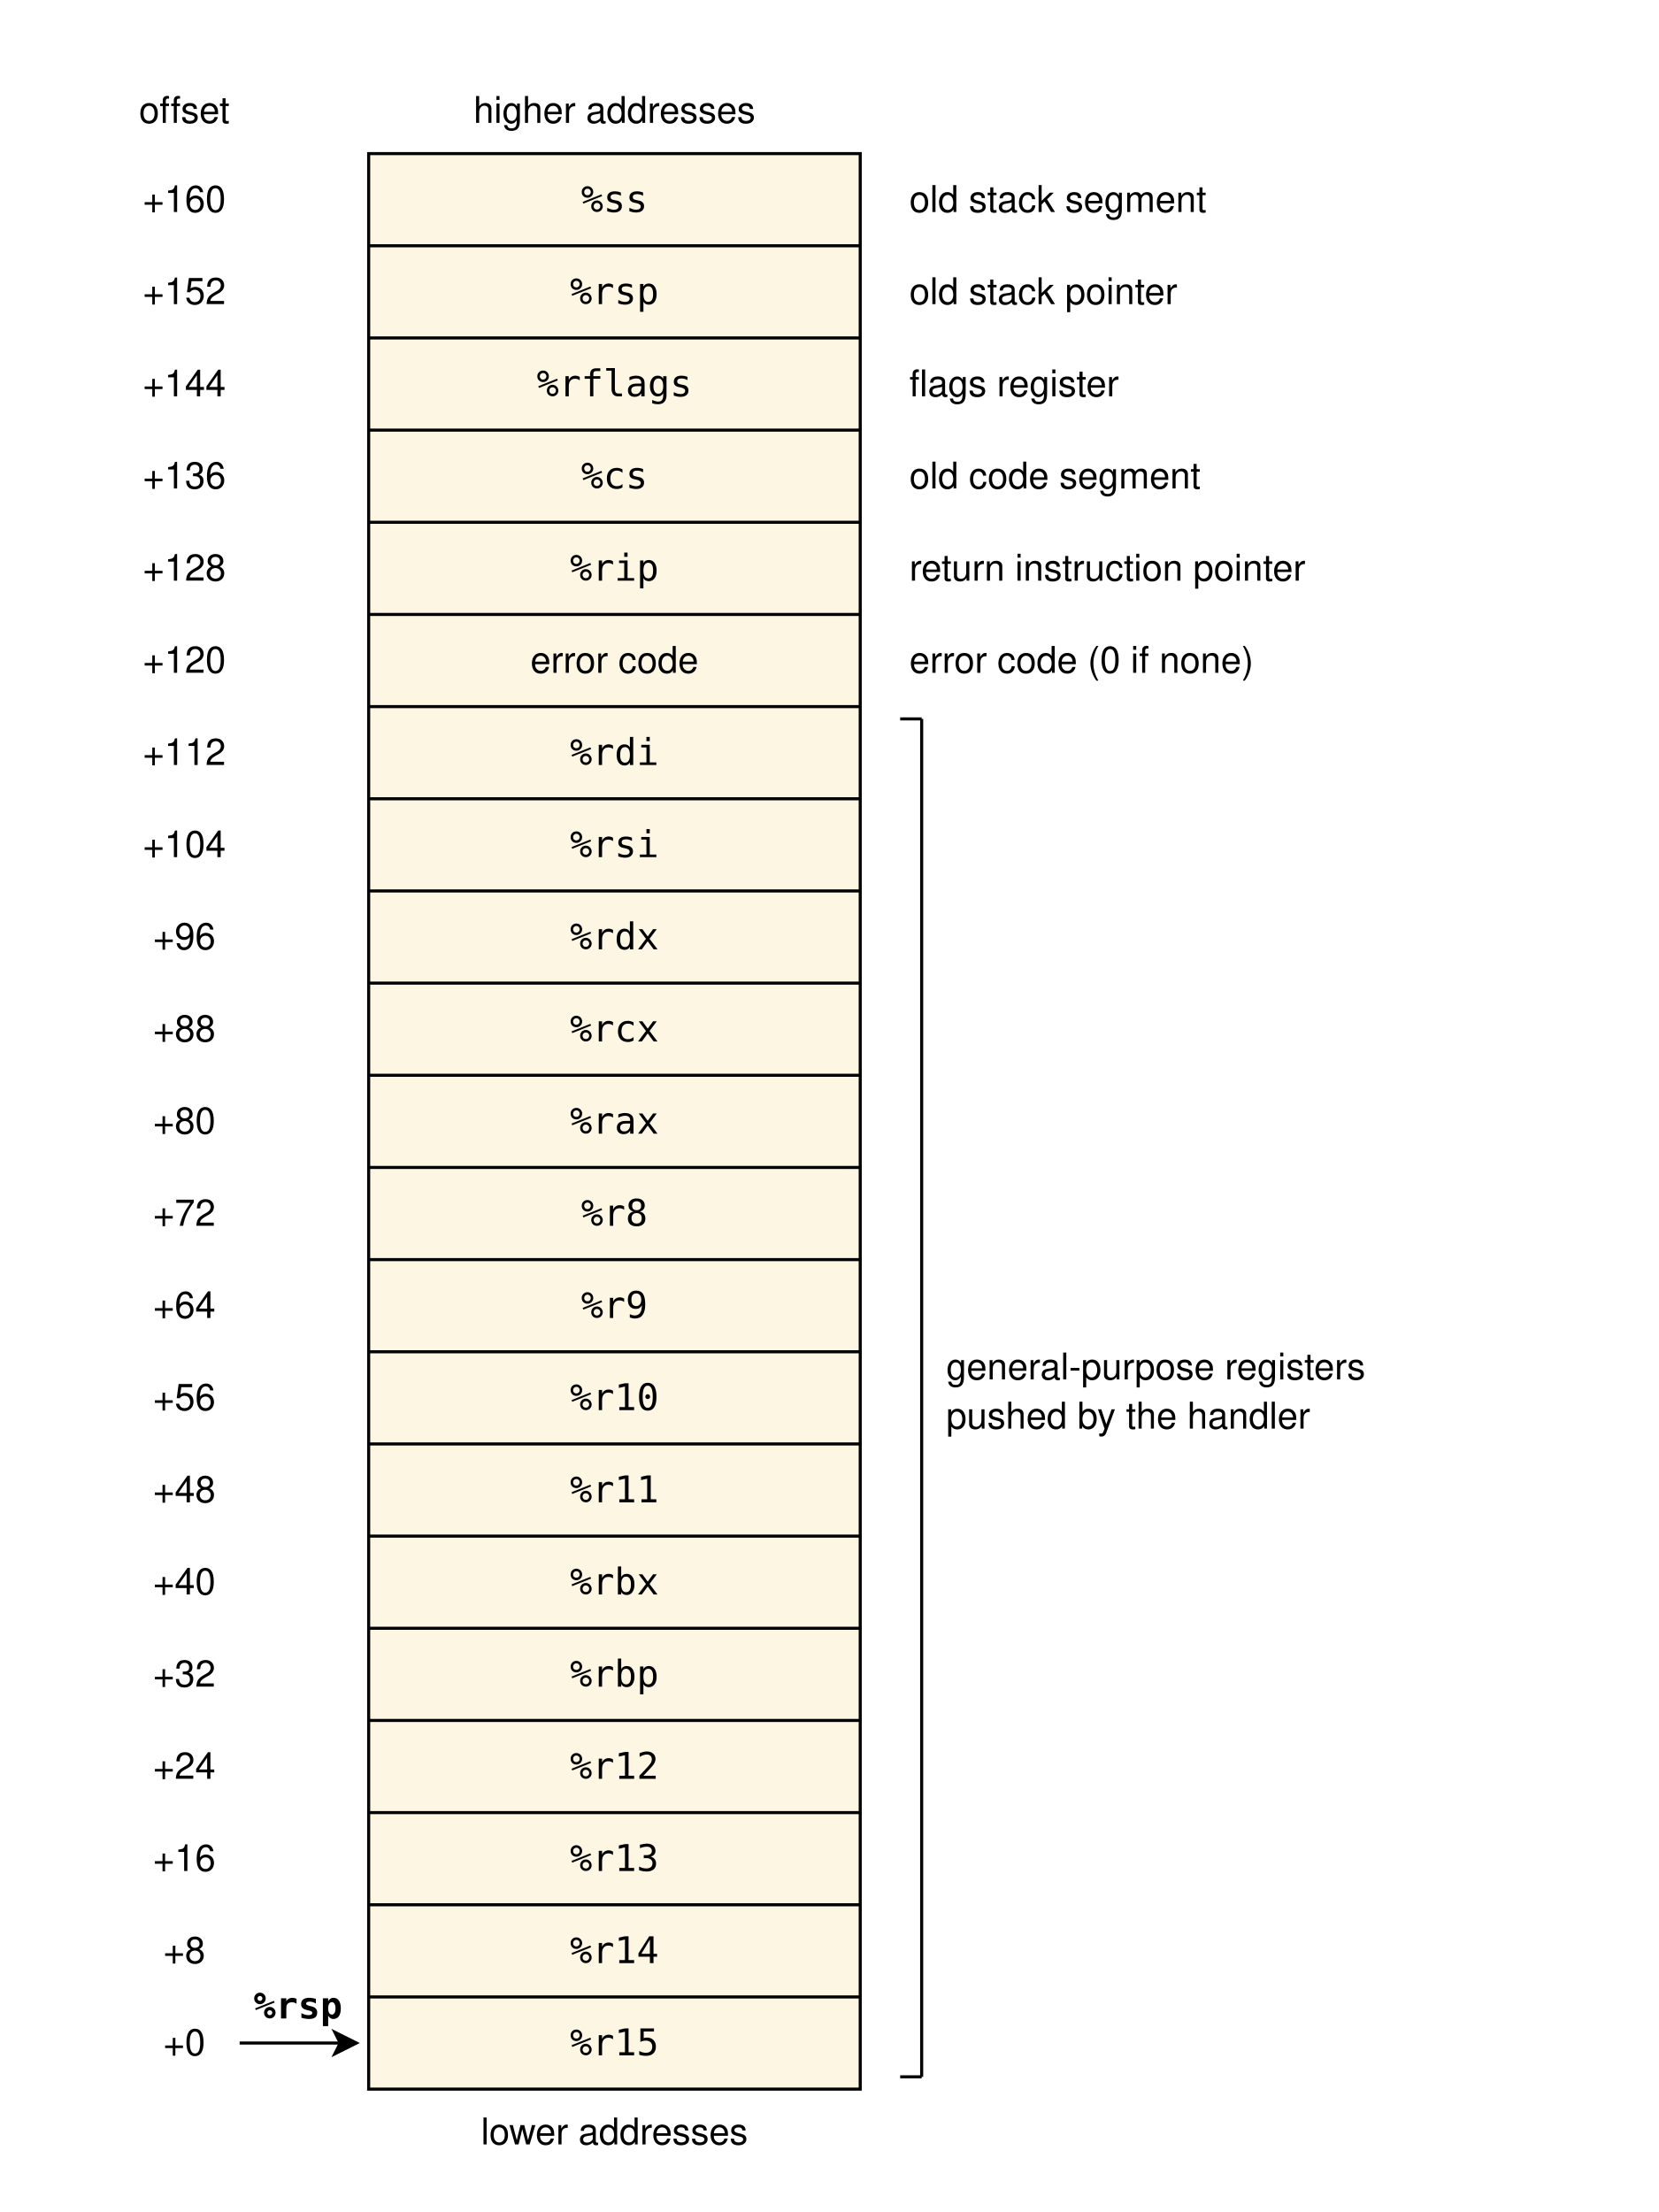
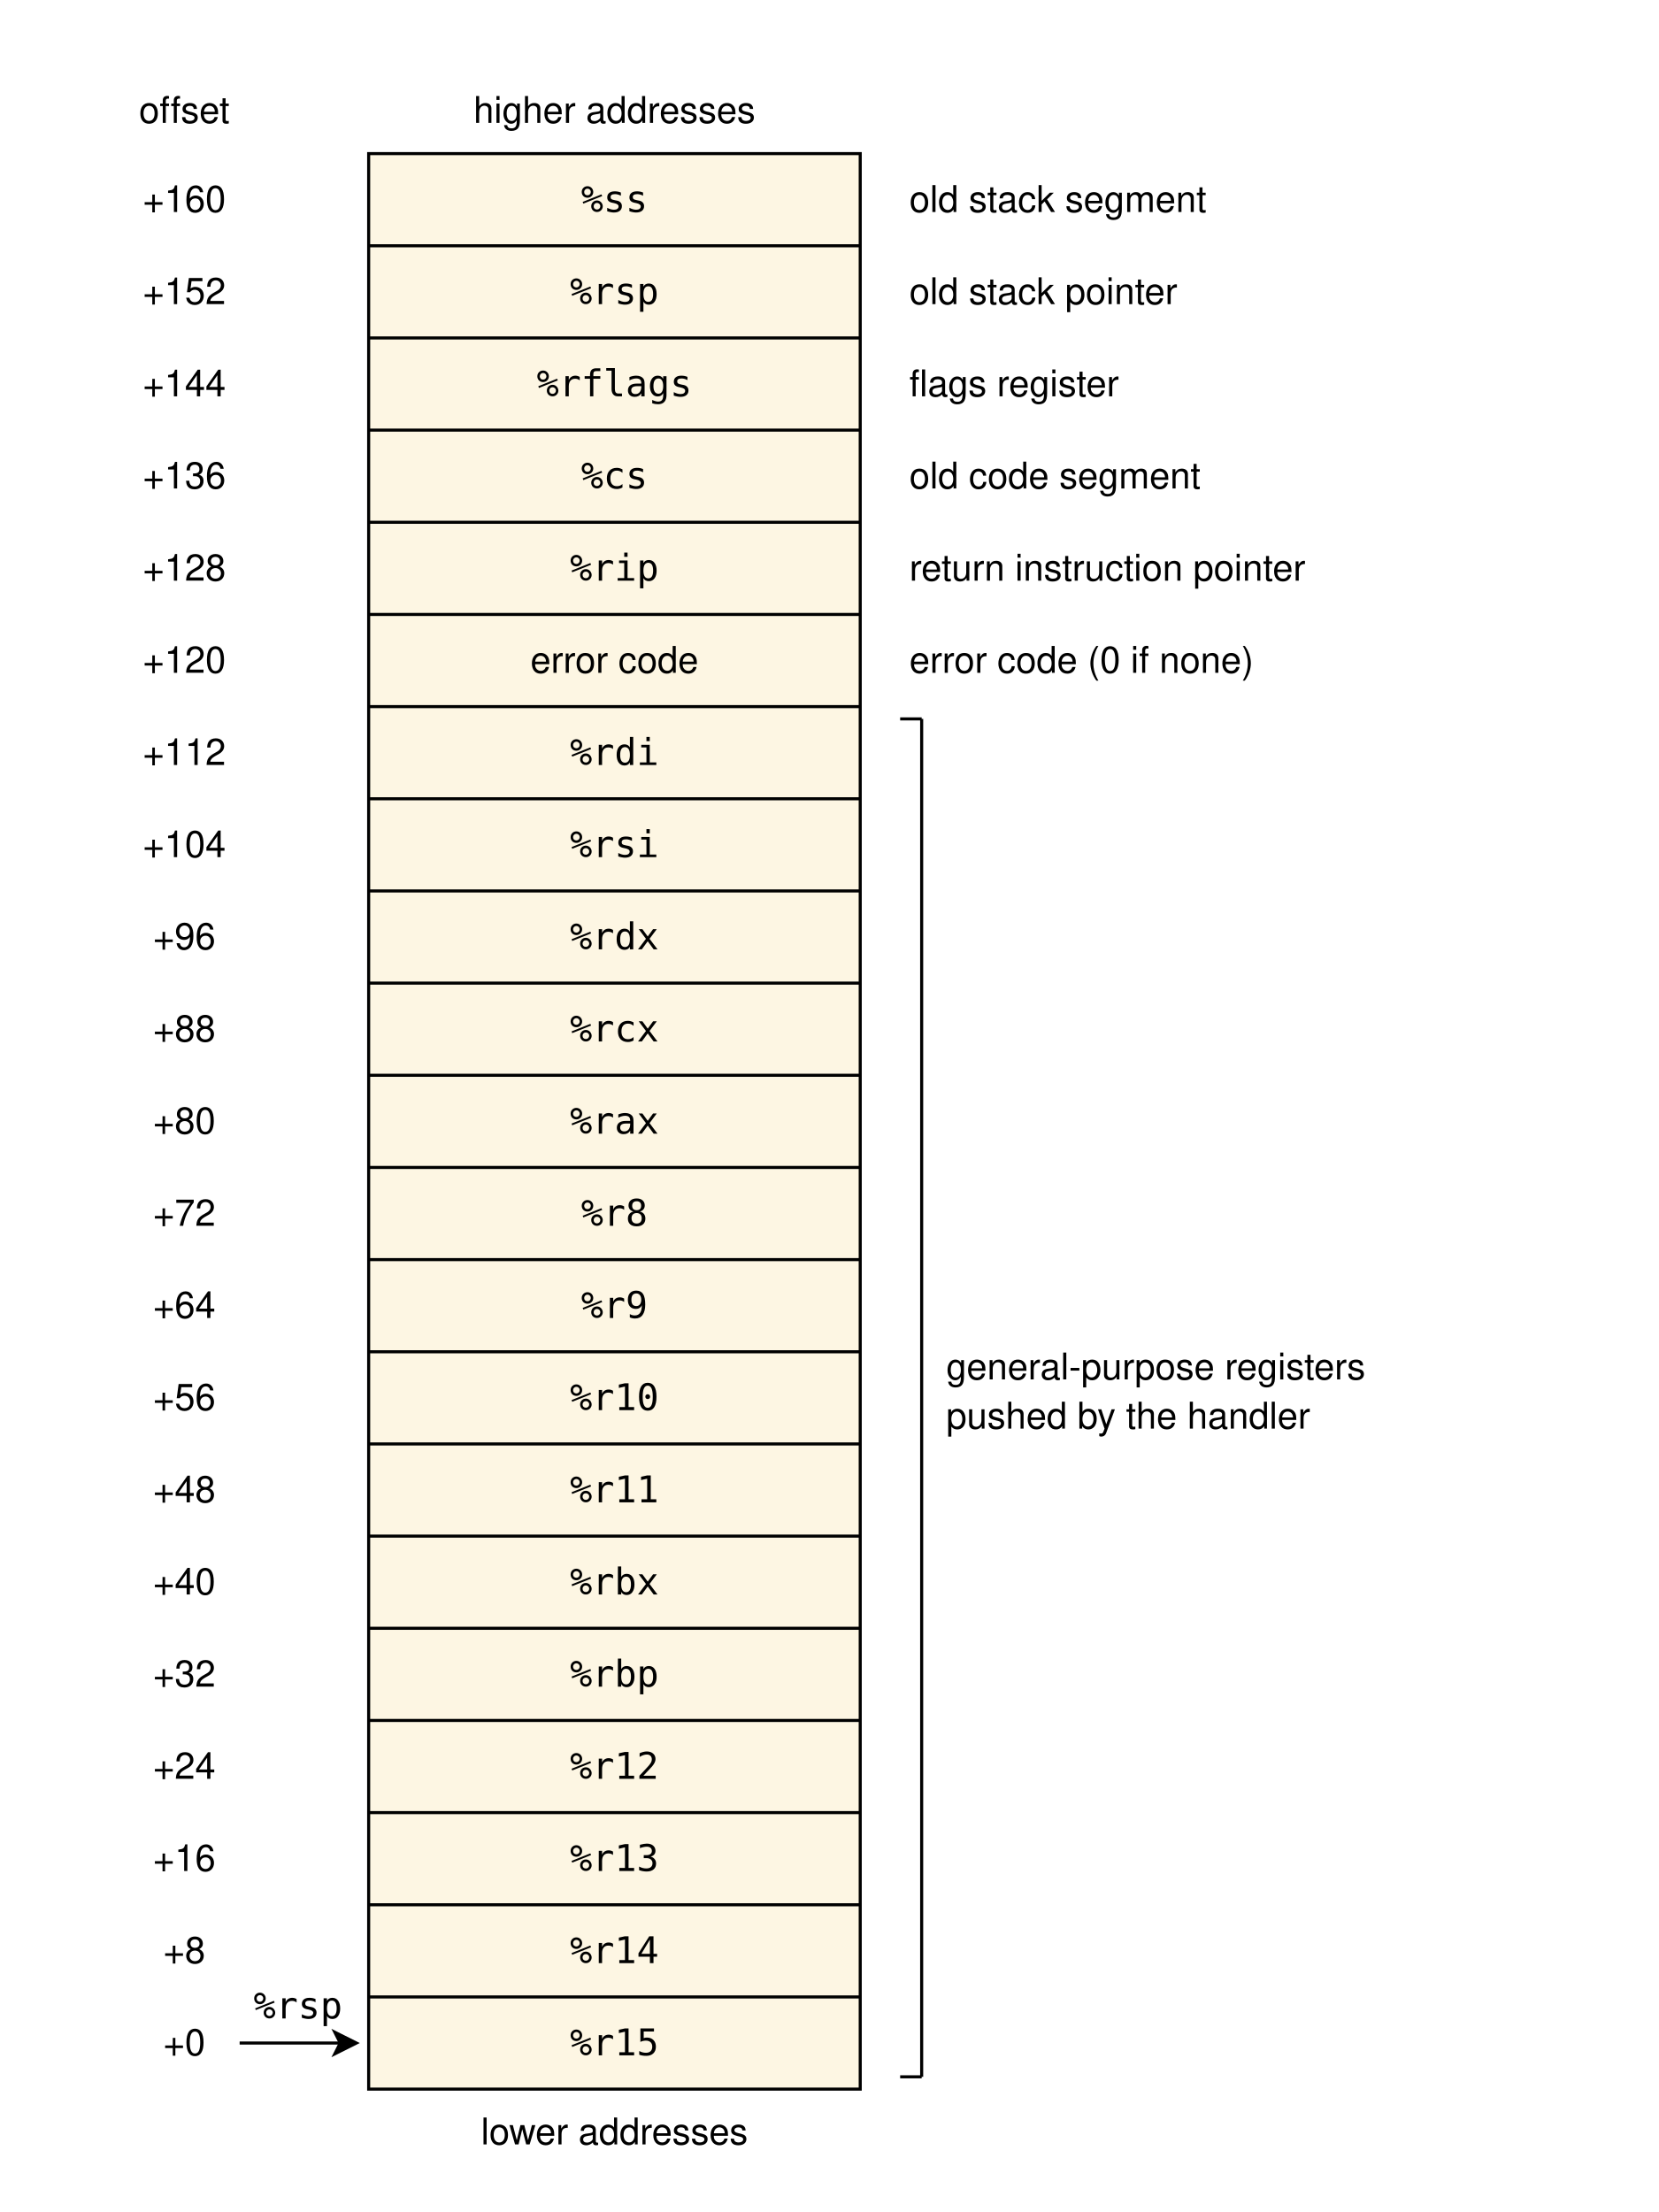
<svg xmlns="http://www.w3.org/2000/svg" version="1.1" width="540px" height="720px" viewBox="0 0 540 720" style="background: transparent; background-color: transparent; color-scheme: light dark;" font-family="Helvetica">
  <style>
    .box     { fill: #fdf6e3; stroke: #000000; stroke-width: 1;
               fill: light-dark(#fdf6e3, #201a0a); stroke: light-dark(#000000, #ffffff); }
    .div     { stroke: #000000; stroke-width: 1;
               stroke: light-dark(#000000, #ffffff); }
    .reg     { fill: #000000; font-size: 12px; text-anchor: middle;
               fill: light-dark(#000000, #ededed); }
    .desc    { fill: #000000; font-size: 12px; text-anchor: start;
               fill: light-dark(#000000, #ededed); }
    .addr    { fill: #000000; font-size: 12px; text-anchor: middle;
               fill: light-dark(#000000, #ededed); }
    .off     { fill: #000000; font-size: 12px; text-anchor: middle;
               fill: light-dark(#000000, #ededed); }
-     .ptr     { fill: #000000; font-size: 12px; text-anchor: middle; font-weight: bold;
+     .ptr     { fill: #000000; font-size: 12px; text-anchor: middle;
               fill: light-dark(#000000, #ededed); }
    .ah   { fill: #000000; stroke: #000000; stroke-width: 1;
            fill: light-dark(#000000, #ffffff); stroke: light-dark(#000000, #ffffff); }
    .mono { font-family: monospace; }
  </style>
  <defs>
    <marker id="arrow" markerWidth="10" markerHeight="10" refX="7" refY="3.5" orient="auto" markerUnits="userSpaceOnUse" overflow="visible">
      <path d="M7,3.5 L0,0 L1.75,3.5 L0,7 z" class="ah" />
    </marker>
  </defs>
  <text class="addr" x="200" y="40">higher addresses</text>
  <text class="addr" x="200" y="698">lower addresses</text>
  <text class="off" x="60" y="40">offset</text>
  <rect class="box" x="120" y="50" width="160" height="630" />
  <line class="div" x1="120" y1="80" x2="280" y2="80" />
  <line class="div" x1="120" y1="110" x2="280" y2="110" />
  <line class="div" x1="120" y1="140" x2="280" y2="140" />
  <line class="div" x1="120" y1="170" x2="280" y2="170" />
  <line class="div" x1="120" y1="200" x2="280" y2="200" />
  <line class="div" x1="120" y1="230" x2="280" y2="230" />
  <line class="div" x1="120" y1="260" x2="280" y2="260" />
  <line class="div" x1="120" y1="290" x2="280" y2="290" />
  <line class="div" x1="120" y1="320" x2="280" y2="320" />
  <line class="div" x1="120" y1="350" x2="280" y2="350" />
  <line class="div" x1="120" y1="380" x2="280" y2="380" />
  <line class="div" x1="120" y1="410" x2="280" y2="410" />
  <line class="div" x1="120" y1="440" x2="280" y2="440" />
  <line class="div" x1="120" y1="470" x2="280" y2="470" />
  <line class="div" x1="120" y1="500" x2="280" y2="500" />
  <line class="div" x1="120" y1="530" x2="280" y2="530" />
  <line class="div" x1="120" y1="560" x2="280" y2="560" />
  <line class="div" x1="120" y1="590" x2="280" y2="590" />
  <line class="div" x1="120" y1="620" x2="280" y2="620" />
  <line class="div" x1="120" y1="650" x2="280" y2="650" />
  <text class="reg mono" x="200" y="69">%ss</text>
  <text class="reg mono" x="200" y="99">%rsp</text>
  <text class="reg mono" x="200" y="129">%rflags</text>
  <text class="reg mono" x="200" y="159">%cs</text>
  <text class="reg mono" x="200" y="189">%rip</text>
  <text class="reg" x="200" y="219">error code</text>
  <text class="reg mono" x="200" y="249">%rdi</text>
  <text class="reg mono" x="200" y="279">%rsi</text>
  <text class="reg mono" x="200" y="309">%rdx</text>
  <text class="reg mono" x="200" y="339">%rcx</text>
  <text class="reg mono" x="200" y="369">%rax</text>
  <text class="reg mono" x="200" y="399">%r8</text>
  <text class="reg mono" x="200" y="429">%r9</text>
  <text class="reg mono" x="200" y="459">%r10</text>
  <text class="reg mono" x="200" y="489">%r11</text>
  <text class="reg mono" x="200" y="519">%rbx</text>
  <text class="reg mono" x="200" y="549">%rbp</text>
  <text class="reg mono" x="200" y="579">%r12</text>
  <text class="reg mono" x="200" y="609">%r13</text>
  <text class="reg mono" x="200" y="639">%r14</text>
  <text class="reg mono" x="200" y="669">%r15</text>
  <text class="off" x="60" y="69">+160</text>
  <text class="off" x="60" y="99">+152</text>
  <text class="off" x="60" y="129">+144</text>
  <text class="off" x="60" y="159">+136</text>
  <text class="off" x="60" y="189">+128</text>
  <text class="off" x="60" y="219">+120</text>
  <text class="off" x="60" y="249">+112</text>
  <text class="off" x="60" y="279">+104</text>
  <text class="off" x="60" y="309">+96</text>
  <text class="off" x="60" y="339">+88</text>
  <text class="off" x="60" y="369">+80</text>
  <text class="off" x="60" y="399">+72</text>
  <text class="off" x="60" y="429">+64</text>
  <text class="off" x="60" y="459">+56</text>
  <text class="off" x="60" y="489">+48</text>
  <text class="off" x="60" y="519">+40</text>
  <text class="off" x="60" y="549">+32</text>
  <text class="off" x="60" y="579">+24</text>
  <text class="off" x="60" y="609">+16</text>
  <text class="off" x="60" y="639">+8</text>
  <text class="off" x="60" y="669">+0</text>
  <text class="desc" x="296" y="69">old stack segment</text>
  <text class="desc" x="296" y="99">old stack pointer</text>
  <text class="desc" x="296" y="129">flags register</text>
  <text class="desc" x="296" y="159">old code segment</text>
  <text class="desc" x="296" y="189">return instruction pointer</text>
  <text class="desc" x="296" y="219">error code (0 if none)</text>
  <line class="div" x1="293" y1="234" x2="300" y2="234" />
  <line class="div" x1="300" y1="234" x2="300" y2="676" />
  <line class="div" x1="293" y1="676" x2="300" y2="676" />
  <text class="desc" x="308" y="449">general-purpose registers</text>
  <text class="desc" x="308" y="465">pushed by the handler</text>
  <text class="ptr mono" x="97" y="657">%rsp</text>
  <line class="div" x1="78" y1="665" x2="116" y2="665" marker-end="url(#arrow)" />
</svg>
